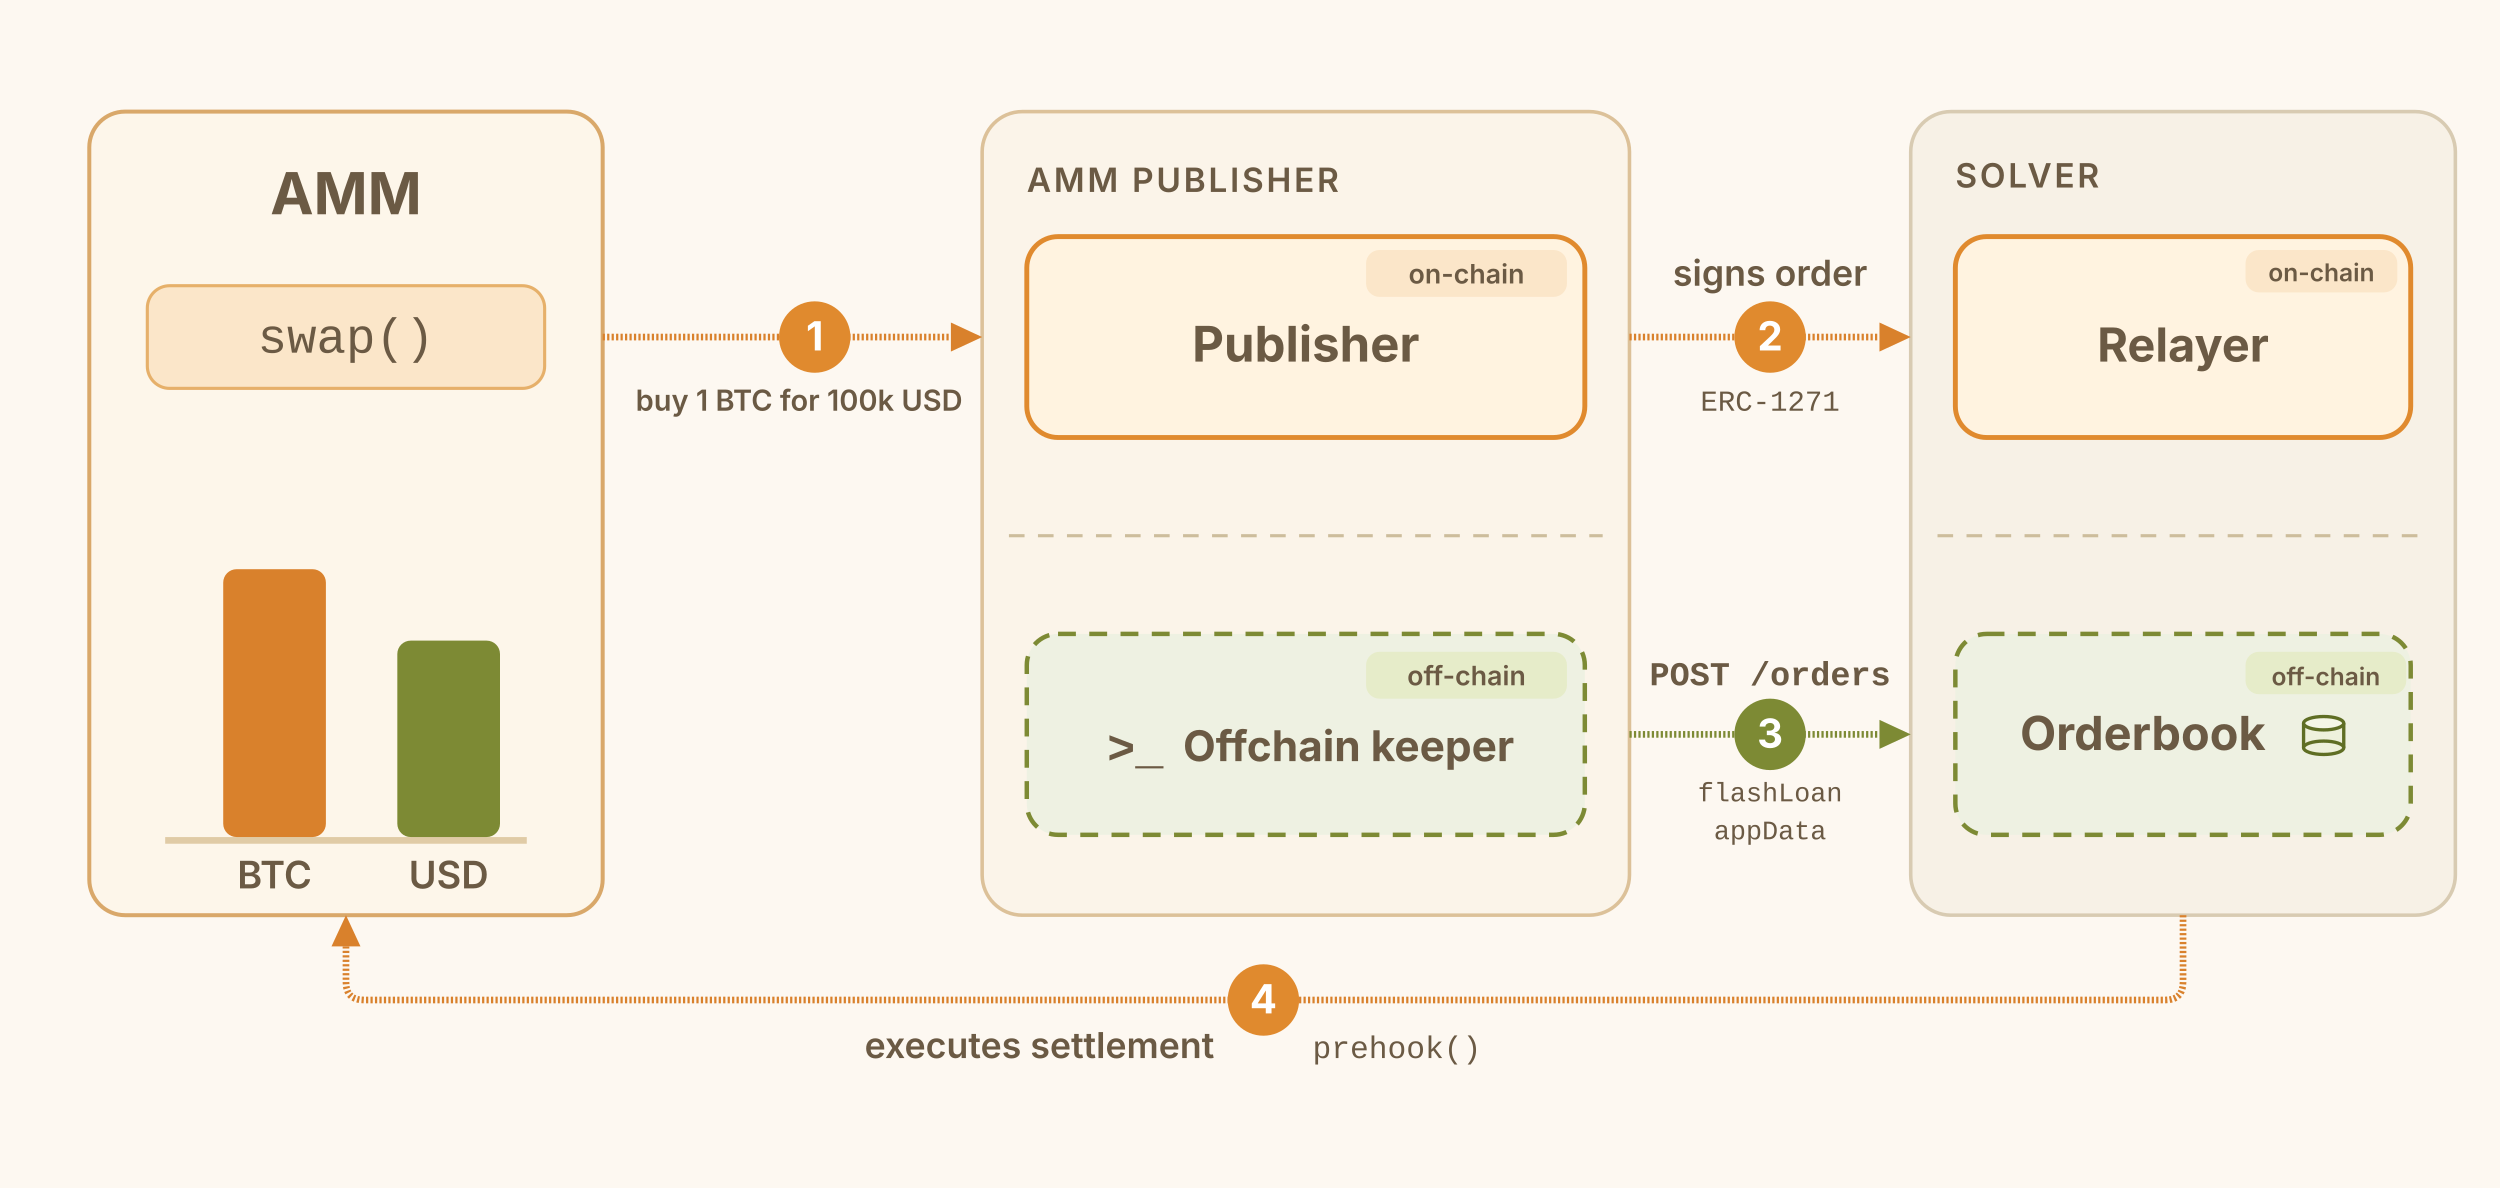
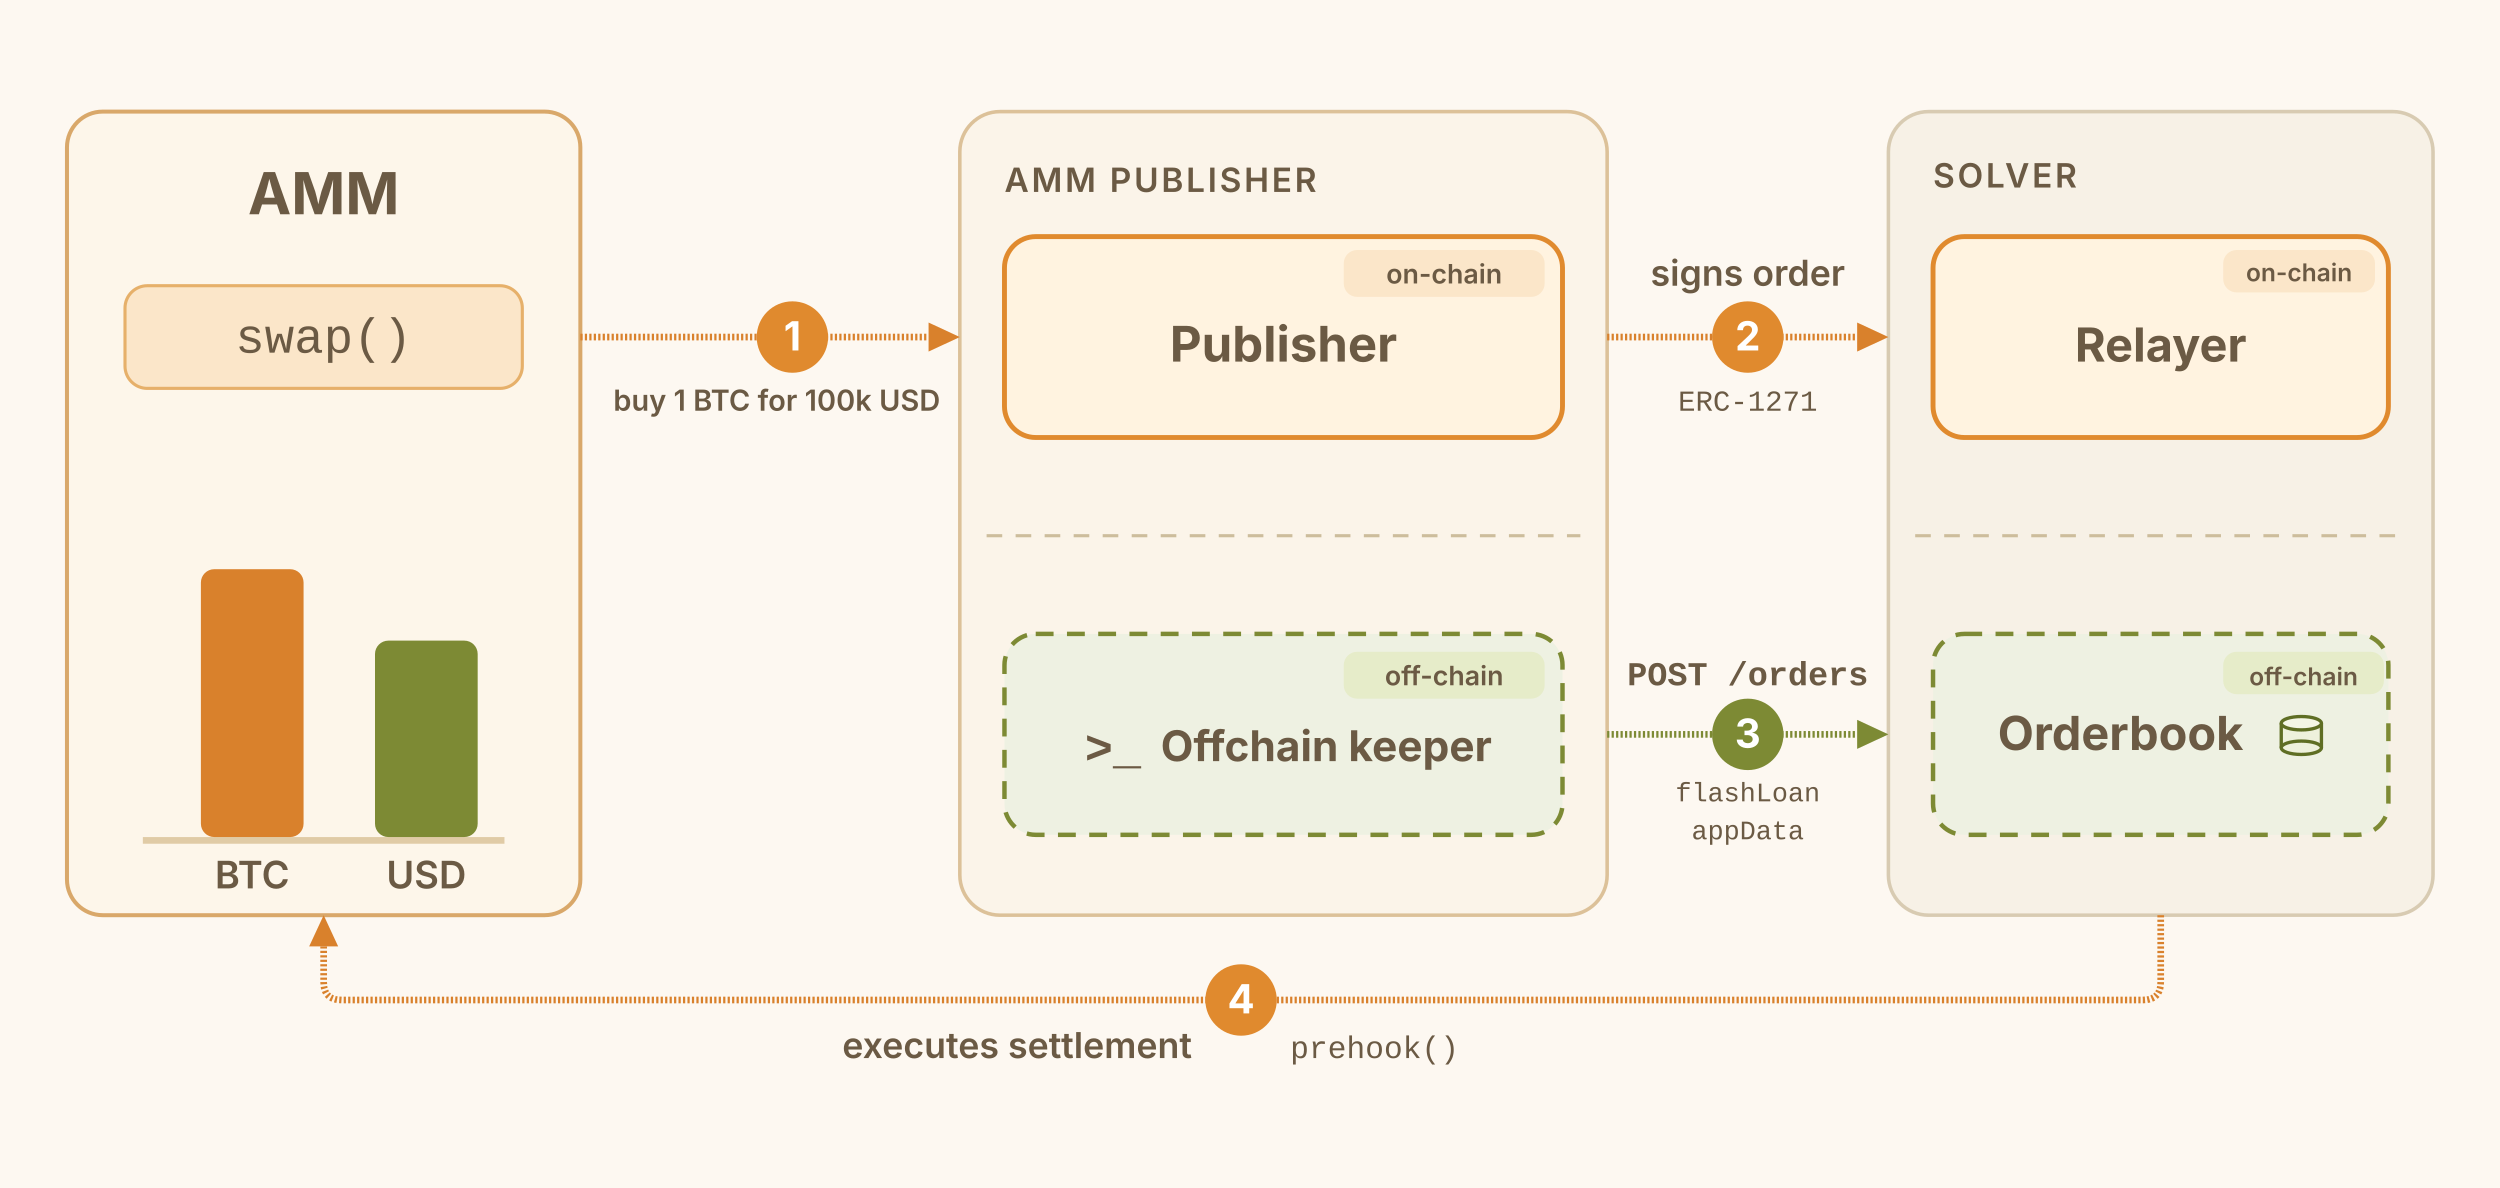
<svg xmlns="http://www.w3.org/2000/svg" width="100%" viewBox="0 100 1120 532" role="img" font-family="'Anthropic Sans', -apple-system, system-ui, 'Segoe UI', sans-serif">
  <defs>
    <filter id="pglow" x="-60%" y="-60%" width="220%" height="220%">
      <feGaussianBlur stdDeviation="4" />
    </filter>
    <style>
    text{ fill:#6b5a44; }
    .mono{ font-family:'SFMono-Regular', ui-monospace, 'Courier New', monospace; }
    .num{ fill:#fff; font-weight:700; }

    /* arrows draw themselves in sequence: 1 buy/sell -&gt; (2 sign &amp; 3 post) -&gt; 4 execute,
       stay on screen as the picture builds up, then everything fades and loops.
       base state (and prefers-reduced-motion) is the fully drawn diagram. */
    .wire{ stroke-dasharray:1; stroke-dashoffset:0; fill:none; }
    .hl{opacity:0}

    .steps{animation:fadeAll 14s linear infinite}
    .w2{animation:draw2 14s linear infinite}
    .l2{animation:lab2 14s linear infinite}
    .w34{animation:draw34 14s linear infinite}
    .l34{animation:lab34 14s linear infinite}
    .w5{animation:draw5 14s linear infinite}
    .l5{animation:lab5 14s linear infinite}
    .hlAmm{animation:hlAmm 14s linear infinite}
    .hlPub{animation:hlPub 14s linear infinite}
    .hlSolver{animation:hlSolver 14s linear infinite}
    .poolBtc{transform-box:fill-box; transform-origin:50% 100%; animation:poolBtc 28s ease-in-out infinite}
    .poolUsd{transform-box:fill-box; transform-origin:50% 100%; animation:poolUsd 28s ease-in-out infinite}
    /* the 5 steps replay every 14s; the quote text alternates buy/sell across the two passes */
    .qBuy{animation:qBuy 28s linear infinite}
    .qSell{opacity:0; animation:qSell 28s linear infinite}

    /* snappy draws in sequence: 1 buy/sell (2%) -&gt; 2 sign &amp; 3 post (18%) -&gt; 4 execute (36%) */
    @keyframes draw2{0%,2%{stroke-dashoffset:1}8%{stroke-dashoffset:0}100%{stroke-dashoffset:0}}
    @keyframes lab2{0%,8%{opacity:0}10%{opacity:1}100%{opacity:1}}
    @keyframes draw34{0%,18%{stroke-dashoffset:1}24%{stroke-dashoffset:0}100%{stroke-dashoffset:0}}
    @keyframes lab34{0%,24%{opacity:0}26%{opacity:1}100%{opacity:1}}
    @keyframes draw5{0%,36%{stroke-dashoffset:1}44%{stroke-dashoffset:0}100%{stroke-dashoffset:0}}
    @keyframes lab5{0%,44%{opacity:0}46%{opacity:1}100%{opacity:1}}
    /* whole picture holds, then fades before the loop restarts */
    @keyframes fadeAll{0%{opacity:1}93%{opacity:1}98%{opacity:0}100%{opacity:0}}

    /* box glows pulse as each arrow arrives at its destination box */
    @keyframes hlPub{0%,8%{opacity:0}11%{opacity:.42}16%{opacity:.42}22%{opacity:0}100%{opacity:0}}
    @keyframes hlSolver{0%,24%{opacity:0}27%{opacity:.42}32%{opacity:.42}38%{opacity:0}100%{opacity:0}}
    @keyframes hlAmm{0%,44%{opacity:0}47%{opacity:.42}62%{opacity:.42}72%{opacity:0}100%{opacity:0}}

    /* pools on a 28s double cycle: buy pass raises BTC / lowers USD, sell pass restores.
       22% and 72% = the moment arrow 4 lands in each 14s pass. */
    @keyframes poolBtc{0%,22%{transform:scaleY(1)}26%{transform:scaleY(1.35)}72%{transform:scaleY(1.35)}76%{transform:scaleY(1)}100%{transform:scaleY(1)}}
    @keyframes poolUsd{0%,22%{transform:scaleY(1)}26%{transform:scaleY(.72)}72%{transform:scaleY(.72)}76%{transform:scaleY(1)}100%{transform:scaleY(1)}}
    /* quote text: buy on the first pass, sell on the second; the switch lands
       at 50% of 28s, while fadeAll has everything at opacity 0 */
    @keyframes qBuy{0%,49%{opacity:1}50%,100%{opacity:0}}
    @keyframes qSell{0%,49%{opacity:0}50%,100%{opacity:1}}

    @media (prefers-reduced-motion: reduce){
      .steps,.w1,.l1,.w2,.l2,.w34,.l34,.w5,.l5,.hlAmm,.hlPub,.hlSolver,.poolBtc,.poolUsd,.qBuy,.qSell{animation:none}
      .hl{opacity:0}
    }
  </style>
  </defs>
  <rect x="0" y="0" width="1120" height="640" fill="#fdf8f1" />
-   <rect x="40" y="150" width="230" height="360" rx="16" fill="#fdf6ea" stroke="#d9a86a" stroke-width="1.8" />
-   <text x="155" y="196" text-anchor="middle" font-size="26" font-weight="700">AMM</text>
-   <rect x="66" y="228" width="178" height="46" rx="10" fill="#fbe6c9" stroke="#e6b06a" stroke-width="1.4" />
-   <text x="155" y="258" text-anchor="middle" font-size="22" class="mono" fill="#9a5a1f">swap()</text>
-   <rect x="74" y="475" width="162" height="3" fill="#e0cba6" />
-   <rect class="poolBtc" x="100" y="355" width="46" height="120" rx="6" fill="#d9812c" />
-   <text x="123" y="498" text-anchor="middle" font-size="17" font-weight="600" fill="#c26a1f">BTC</text>
-   <rect class="poolUsd" x="178" y="387" width="46" height="88" rx="6" fill="#7d8a34" />
-   <text x="201" y="498" text-anchor="middle" font-size="17" font-weight="600" fill="#5f6e24">USD</text>
-   <rect x="440" y="150" width="290" height="360" rx="18" fill="#fbf4e9" stroke="#dcc199" stroke-width="1.6" />
-   <text x="460" y="186" font-size="15" font-weight="600" letter-spacing="1.2" fill="#b79a72">AMM PUBLISHER</text>
-   <line x1="452" y1="340" x2="718" y2="340" stroke="#cdbd9c" stroke-width="1.4" stroke-dasharray="7 6" />
-   <rect x="460" y="206" width="250" height="90" rx="14" fill="#fff3e0" stroke="#e08a2e" stroke-width="2.2" />
-   <text x="585" y="262" text-anchor="middle" font-size="22" font-weight="700">Publisher</text>
-   <rect x="612" y="212" width="90" height="21" rx="6" fill="#fbe6c9" />
-   <text x="657" y="227" text-anchor="middle" font-size="12" font-weight="600" fill="#c26a1f">on-chain</text>
-   <rect x="460" y="384" width="250" height="90" rx="14" fill="#eef1e2" stroke="#7d8a34" stroke-width="2" stroke-dasharray="8 6" />
-   <text x="496" y="442" font-size="21" font-weight="700" class="mono" fill="#4f5e1e">&gt;_</text>
-   <text x="530" y="441" font-size="19" font-weight="700" fill="#4f5e1e">Offchain keeper</text>
-   <rect x="612" y="392" width="90" height="21" rx="6" fill="#e6ecc9" />
-   <text x="657" y="407" text-anchor="middle" font-size="12" font-weight="600" fill="#5f6e24">off-chain</text>
-   <rect x="856" y="150" width="244" height="360" rx="18" fill="#f7f1e6" stroke="#d8cbb2" stroke-width="1.6" />
-   <text x="876" y="184" font-size="15" font-weight="600" letter-spacing="1.2" fill="#9a8a6a">SOLVER</text>
-   <line x1="868" y1="340" x2="1088" y2="340" stroke="#cdbd9c" stroke-width="1.4" stroke-dasharray="7 6" />
-   <rect x="876" y="206" width="204" height="90" rx="14" fill="#fff3e0" stroke="#e08a2e" stroke-width="2.2" />
-   <text x="978" y="262" text-anchor="middle" font-size="21" font-weight="700">Relayer</text>
-   <rect x="1006" y="212" width="68" height="19" rx="6" fill="#fbe6c9" />
-   <text x="1040" y="226" text-anchor="middle" font-size="11" font-weight="600" fill="#c26a1f">on-chain</text>
-   <rect x="876" y="384" width="204" height="90" rx="14" fill="#eef1e2" stroke="#7d8a34" stroke-width="2" stroke-dasharray="8 6" />
-   <rect x="1006" y="392" width="72" height="19" rx="6" fill="#e6ecc9" />
-   <text x="1042" y="407" text-anchor="middle" font-size="11" font-weight="600" fill="#5f6e24">off-chain</text>
-   <text x="960" y="436" text-anchor="middle" font-size="21" font-weight="700">Orderbook</text>
-   <g stroke="#5f6e24" stroke-width="1.5">
-     <rect x="1032" y="424" width="18" height="11" fill="#eef1dc" stroke="none" />
-     <line x1="1032" y1="424" x2="1032" y2="435" />
-     <line x1="1050" y1="424" x2="1050" y2="435" />
-     <ellipse cx="1041" cy="435" rx="9" ry="3" fill="#eef1dc" />
-     <ellipse cx="1041" cy="424" rx="9" ry="3" fill="#f4f6e6" />
+   <g transform="translate(-10 0)">
+     <rect x="40" y="150" width="230" height="360" rx="16" fill="#fdf6ea" stroke="#d9a86a" stroke-width="1.8" />
+     <text x="155" y="196" text-anchor="middle" font-size="26" font-weight="700">AMM</text>
+     <rect x="66" y="228" width="178" height="46" rx="10" fill="#fbe6c9" stroke="#e6b06a" stroke-width="1.4" />
+     <text x="155" y="258" text-anchor="middle" font-size="22" class="mono" fill="#9a5a1f">swap()</text>
+     <rect x="74" y="475" width="162" height="3" fill="#e0cba6" />
+     <rect class="poolBtc" x="100" y="355" width="46" height="120" rx="6" fill="#d9812c" />
+     <text x="123" y="498" text-anchor="middle" font-size="17" font-weight="600" fill="#c26a1f">BTC</text>
+     <rect class="poolUsd" x="178" y="387" width="46" height="88" rx="6" fill="#7d8a34" />
+     <text x="201" y="498" text-anchor="middle" font-size="17" font-weight="600" fill="#5f6e24">USD</text>
+     <rect x="440" y="150" width="290" height="360" rx="18" fill="#fbf4e9" stroke="#dcc199" stroke-width="1.6" />
+     <text x="460" y="186" font-size="15" font-weight="600" letter-spacing="1.2" fill="#b79a72">AMM PUBLISHER</text>
+     <line x1="452" y1="340" x2="718" y2="340" stroke="#cdbd9c" stroke-width="1.4" stroke-dasharray="7 6" />
+     <rect x="460" y="206" width="250" height="90" rx="14" fill="#fff3e0" stroke="#e08a2e" stroke-width="2.2" />
+     <text x="585" y="262" text-anchor="middle" font-size="22" font-weight="700">Publisher</text>
+     <rect x="612" y="212" width="90" height="21" rx="6" fill="#fbe6c9" />
+     <text x="657" y="227" text-anchor="middle" font-size="12" font-weight="600" fill="#c26a1f">on-chain</text>
+     <rect x="460" y="384" width="250" height="90" rx="14" fill="#eef1e2" stroke="#7d8a34" stroke-width="2" stroke-dasharray="8 6" />
+     <text x="496" y="442" font-size="21" font-weight="700" class="mono" fill="#4f5e1e">&gt;_</text>
+     <text x="530" y="441" font-size="19" font-weight="700" fill="#4f5e1e">Offchain keeper</text>
+     <rect x="612" y="392" width="90" height="21" rx="6" fill="#e6ecc9" />
+     <text x="657" y="407" text-anchor="middle" font-size="12" font-weight="600" fill="#5f6e24">off-chain</text>
+     <rect x="856" y="150" width="244" height="360" rx="18" fill="#f7f1e6" stroke="#d8cbb2" stroke-width="1.6" />
+     <text x="876" y="184" font-size="15" font-weight="600" letter-spacing="1.2" fill="#9a8a6a">SOLVER</text>
+     <line x1="868" y1="340" x2="1088" y2="340" stroke="#cdbd9c" stroke-width="1.4" stroke-dasharray="7 6" />
+     <rect x="876" y="206" width="204" height="90" rx="14" fill="#fff3e0" stroke="#e08a2e" stroke-width="2.2" />
+     <text x="978" y="262" text-anchor="middle" font-size="21" font-weight="700">Relayer</text>
+     <rect x="1006" y="212" width="68" height="19" rx="6" fill="#fbe6c9" />
+     <text x="1040" y="226" text-anchor="middle" font-size="11" font-weight="600" fill="#c26a1f">on-chain</text>
+     <rect x="876" y="384" width="204" height="90" rx="14" fill="#eef1e2" stroke="#7d8a34" stroke-width="2" stroke-dasharray="8 6" />
+     <rect x="1006" y="392" width="72" height="19" rx="6" fill="#e6ecc9" />
+     <text x="1042" y="407" text-anchor="middle" font-size="11" font-weight="600" fill="#5f6e24">off-chain</text>
+     <text x="960" y="436" text-anchor="middle" font-size="21" font-weight="700">Orderbook</text>
+     <g stroke="#5f6e24" stroke-width="1.5">
+       <rect x="1032" y="424" width="18" height="11" fill="#eef1dc" stroke="none" />
+       <line x1="1032" y1="424" x2="1032" y2="435" />
+       <line x1="1050" y1="424" x2="1050" y2="435" />
+       <ellipse cx="1041" cy="435" rx="9" ry="3" fill="#eef1dc" />
+       <ellipse cx="1041" cy="424" rx="9" ry="3" fill="#f4f6e6" />
+     </g>
+     <g class="steps">
+       <path class="wire w2" pathLength="1" d="M270,251 L426,251" stroke="#d9812c" stroke-width="3" />
+       <g class="l2">
+         <path d="M440,251 L426,244.5 L426,257.5 Z" fill="#d9812c" />
+         <circle cx="365" cy="251" r="16" fill="#e08a2e" />
+         <text x="365" y="257" text-anchor="middle" font-size="18" class="num">1</text>
+         <text class="qBuy" x="358" y="284" text-anchor="middle" font-size="13" font-weight="600" fill="#c26a1f">buy 1 BTC for 100k USD</text>
+         <text class="qSell" x="358" y="284" text-anchor="middle" font-size="13" font-weight="600" fill="#c26a1f">sell 1 BTC for 100k USD</text>
+       </g>
+       <path class="wire w34" pathLength="1" d="M730,251 L842,251" stroke="#d9812c" stroke-width="3" />
+       <g class="l34">
+         <path d="M856,251 L842,244.5 L842,257.5 Z" fill="#d9812c" />
+         <text x="793" y="228" text-anchor="middle" font-size="16" font-weight="600" fill="#c26a1f">signs order</text>
+         <circle cx="793" cy="251" r="16" fill="#e08a2e" />
+         <text x="793" y="257" text-anchor="middle" font-size="18" class="num">2</text>
+         <text x="793" y="284" text-anchor="middle" font-size="13" class="mono" fill="#c88a4a">ERC-1271</text>
+       </g>
+       <path class="wire w34" pathLength="1" d="M730,429 L842,429" stroke="#7d8a34" stroke-width="3" />
+       <g class="l34">
+         <path d="M856,429 L842,422.5 L842,435.5 Z" fill="#7d8a34" />
+         <text x="793" y="407" text-anchor="middle" font-size="15" class="mono" font-weight="600" fill="#5f6e24">POST /orders</text>
+         <circle cx="793" cy="429" r="16" fill="#7d8a34" />
+         <text x="793" y="435" text-anchor="middle" font-size="18" class="num">3</text>
+         <text x="793" y="459" text-anchor="middle" font-size="12" class="mono" fill="#8a9a5a">flashLoan</text>
+         <text x="793" y="476" text-anchor="middle" font-size="12" class="mono" fill="#8a9a5a">appData</text>
+       </g>
+       <path class="wire w5" pathLength="1" d="M978,510 L978,540 Q978,548 970,548 L163,548 Q155,548 155,540 L155,524" stroke="#d9812c" stroke-width="3" />
+       <g class="l5">
+         <path d="M155,510 L148.5,524 L161.5,524 Z" fill="#d9812c" />
+         <circle cx="566" cy="548" r="16" fill="#e08a2e" />
+         <text x="566" y="554" text-anchor="middle" font-size="18" class="num">4</text>
+         <text x="544" y="574" text-anchor="end" font-size="16" font-weight="600" fill="#c26a1f">executes settlement</text>
+         <text x="588" y="574" text-anchor="start" font-size="14" class="mono" fill="#c88a4a">prehook()</text>
+       </g>
+     </g>
+     <rect class="hl hlAmm" x="40" y="150" width="230" height="360" rx="16" fill="none" stroke="#e0a24a" stroke-width="2.5" filter="url(#pglow)" />
+     <rect class="hl hlPub" x="440" y="150" width="290" height="360" rx="18" fill="none" stroke="#e0a24a" stroke-width="2.5" filter="url(#pglow)" />
+     <rect class="hl hlSolver" x="856" y="150" width="244" height="360" rx="18" fill="none" stroke="#e0a24a" stroke-width="2.5" filter="url(#pglow)" />
  </g>
-   <g class="steps">
-     <path class="wire w2" pathLength="1" d="M270,251 L426,251" stroke="#d9812c" stroke-width="3" />
-     <g class="l2">
-       <path d="M440,251 L426,244.5 L426,257.5 Z" fill="#d9812c" />
-       <circle cx="365" cy="251" r="16" fill="#e08a2e" />
-       <text x="365" y="257" text-anchor="middle" font-size="18" class="num">1</text>
-       <text class="qBuy" x="358" y="284" text-anchor="middle" font-size="13" font-weight="600" fill="#c26a1f">buy 1 BTC for 100k USD</text>
-       <text class="qSell" x="358" y="284" text-anchor="middle" font-size="13" font-weight="600" fill="#c26a1f">sell 1 BTC for 100k USD</text>
-     </g>
-     <path class="wire w34" pathLength="1" d="M730,251 L842,251" stroke="#d9812c" stroke-width="3" />
-     <g class="l34">
-       <path d="M856,251 L842,244.5 L842,257.5 Z" fill="#d9812c" />
-       <text x="793" y="228" text-anchor="middle" font-size="16" font-weight="600" fill="#c26a1f">signs order</text>
-       <circle cx="793" cy="251" r="16" fill="#e08a2e" />
-       <text x="793" y="257" text-anchor="middle" font-size="18" class="num">2</text>
-       <text x="793" y="284" text-anchor="middle" font-size="13" class="mono" fill="#c88a4a">ERC-1271</text>
-     </g>
-     <path class="wire w34" pathLength="1" d="M730,429 L842,429" stroke="#7d8a34" stroke-width="3" />
-     <g class="l34">
-       <path d="M856,429 L842,422.5 L842,435.5 Z" fill="#7d8a34" />
-       <text x="793" y="407" text-anchor="middle" font-size="15" class="mono" font-weight="600" fill="#5f6e24">POST /orders</text>
-       <circle cx="793" cy="429" r="16" fill="#7d8a34" />
-       <text x="793" y="435" text-anchor="middle" font-size="18" class="num">3</text>
-       <text x="793" y="459" text-anchor="middle" font-size="12" class="mono" fill="#8a9a5a">flashLoan</text>
-       <text x="793" y="476" text-anchor="middle" font-size="12" class="mono" fill="#8a9a5a">appData</text>
-     </g>
-     <path class="wire w5" pathLength="1" d="M978,510 L978,540 Q978,548 970,548 L163,548 Q155,548 155,540 L155,524" stroke="#d9812c" stroke-width="3" />
-     <g class="l5">
-       <path d="M155,510 L148.5,524 L161.5,524 Z" fill="#d9812c" />
-       <circle cx="566" cy="548" r="16" fill="#e08a2e" />
-       <text x="566" y="554" text-anchor="middle" font-size="18" class="num">4</text>
-       <text x="544" y="574" text-anchor="end" font-size="16" font-weight="600" fill="#c26a1f">executes settlement</text>
-       <text x="588" y="574" text-anchor="start" font-size="14" class="mono" fill="#c88a4a">prehook()</text>
-     </g>
-   </g>
-   <rect class="hl hlAmm" x="40" y="150" width="230" height="360" rx="16" fill="none" stroke="#e0a24a" stroke-width="2.5" filter="url(#pglow)" />
-   <rect class="hl hlPub" x="440" y="150" width="290" height="360" rx="18" fill="none" stroke="#e0a24a" stroke-width="2.5" filter="url(#pglow)" />
-   <rect class="hl hlSolver" x="856" y="150" width="244" height="360" rx="18" fill="none" stroke="#e0a24a" stroke-width="2.5" filter="url(#pglow)" />
</svg>
